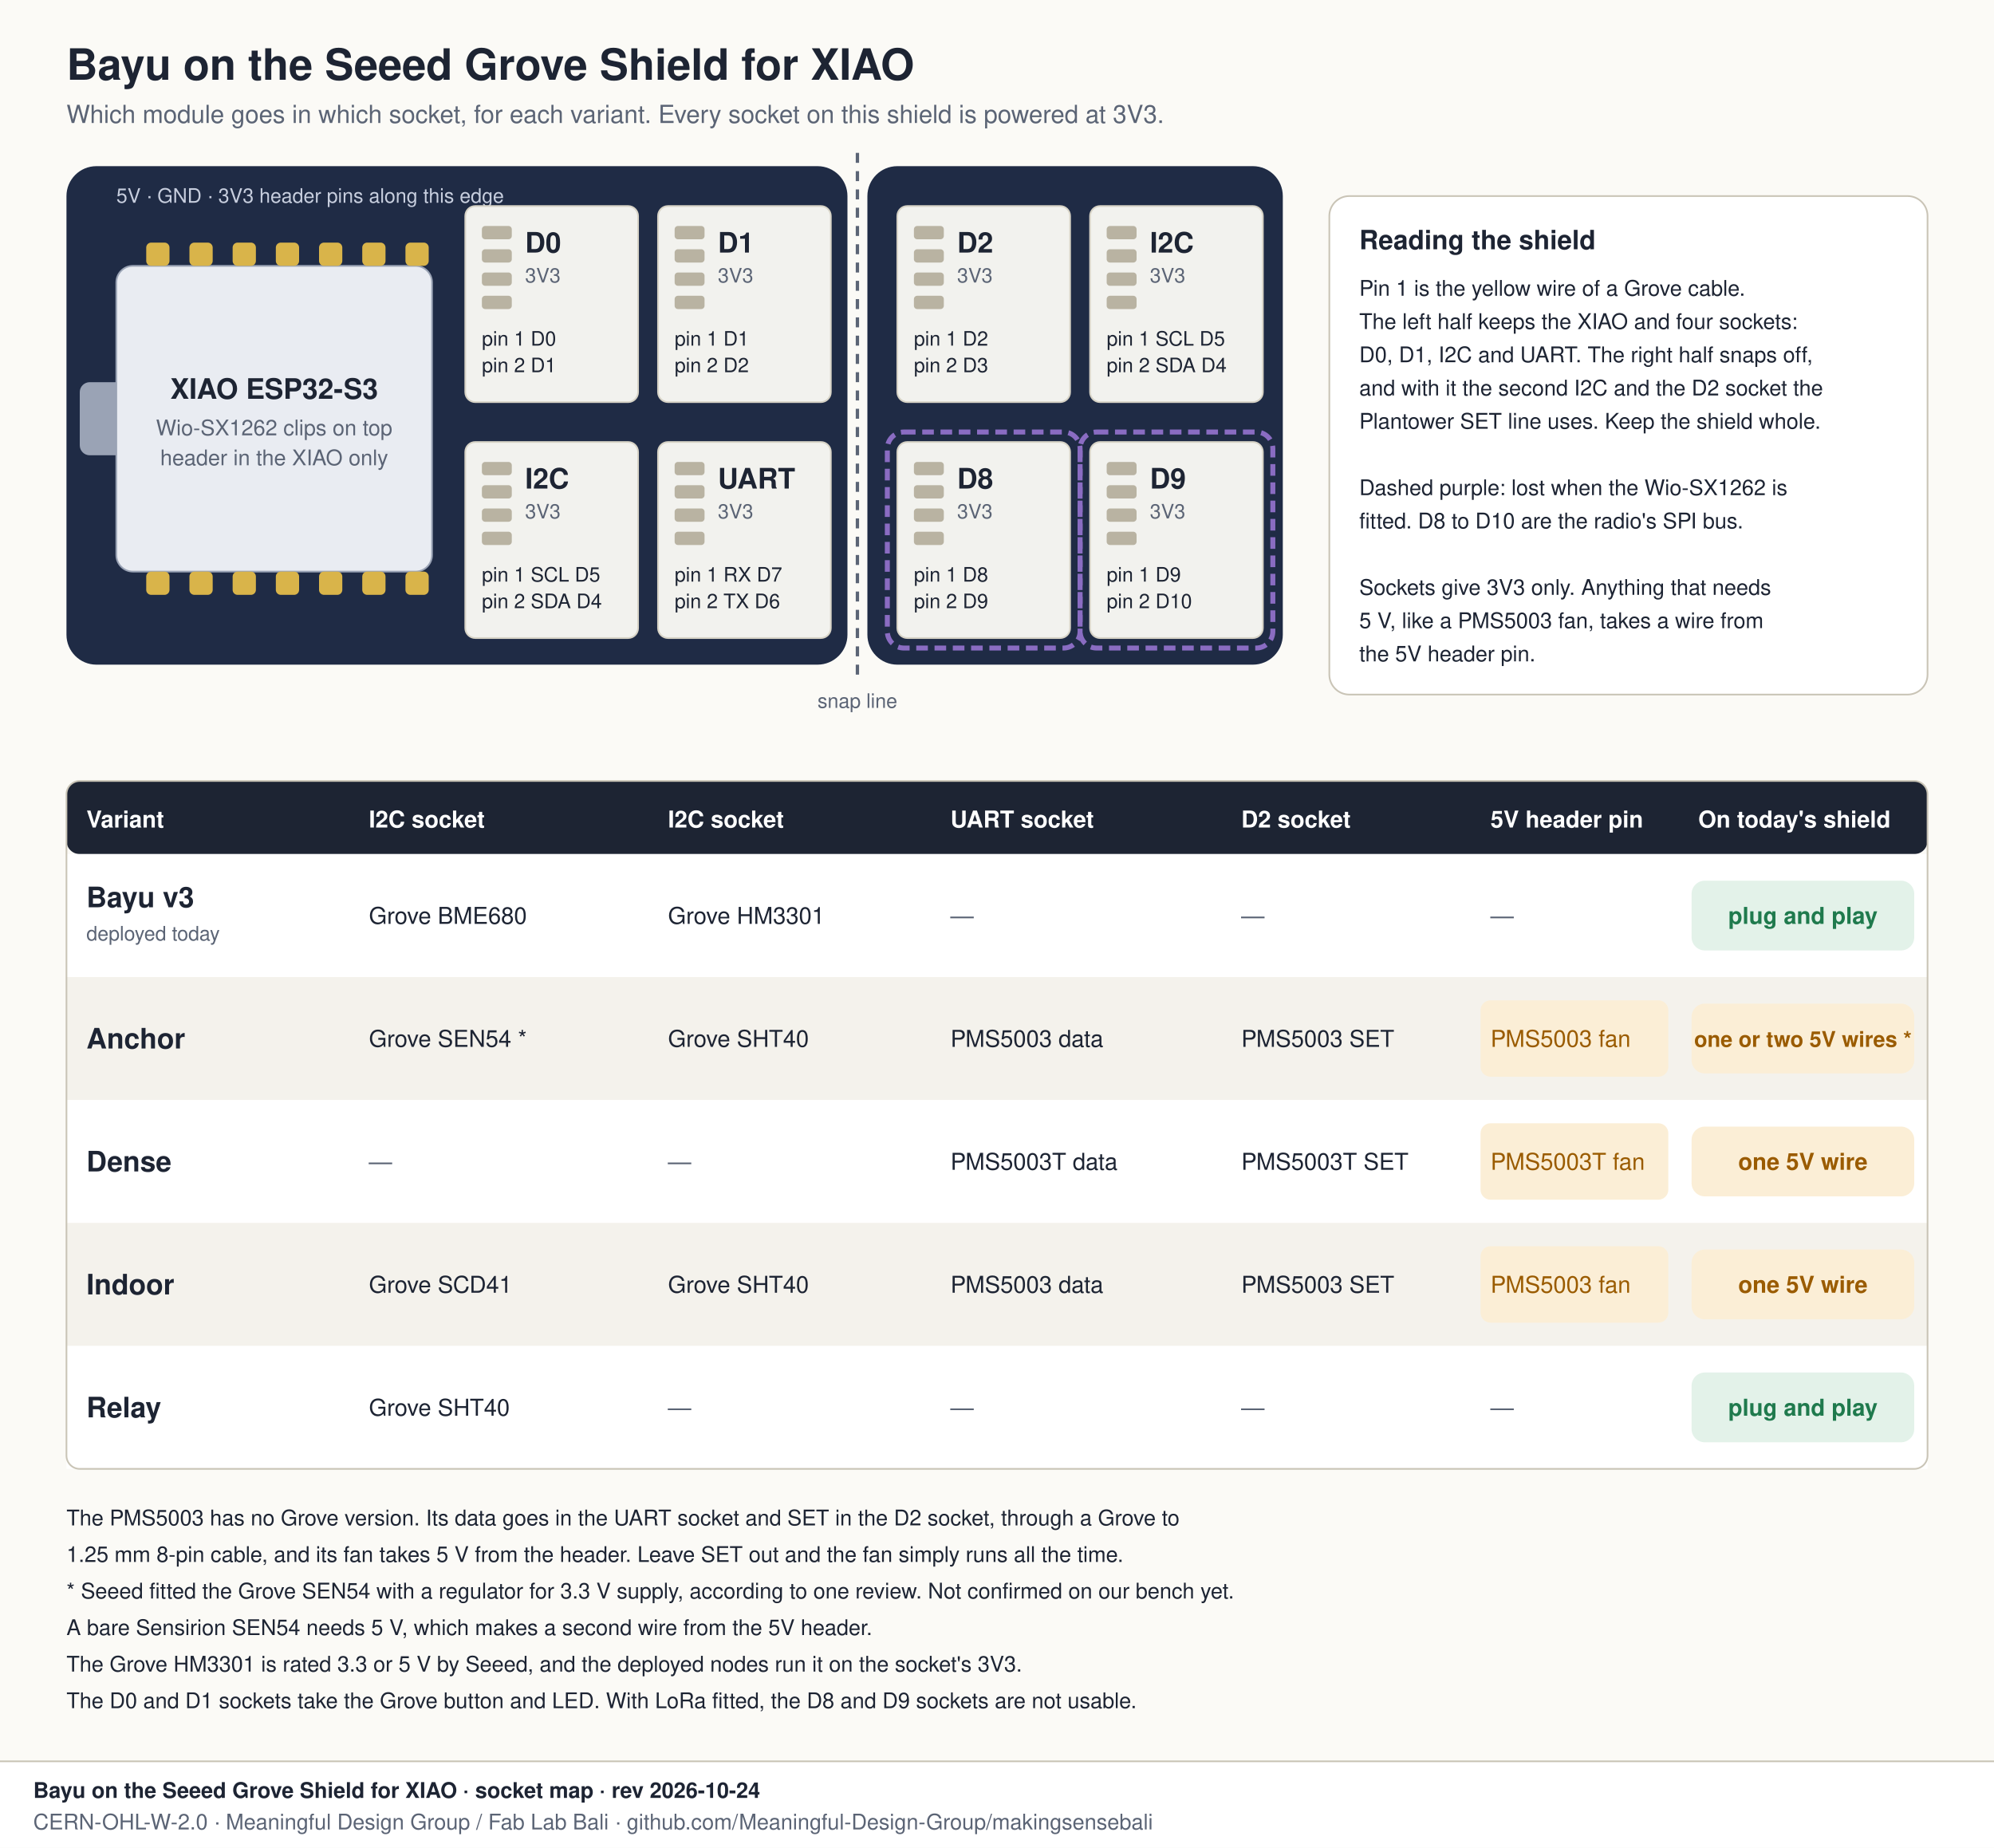
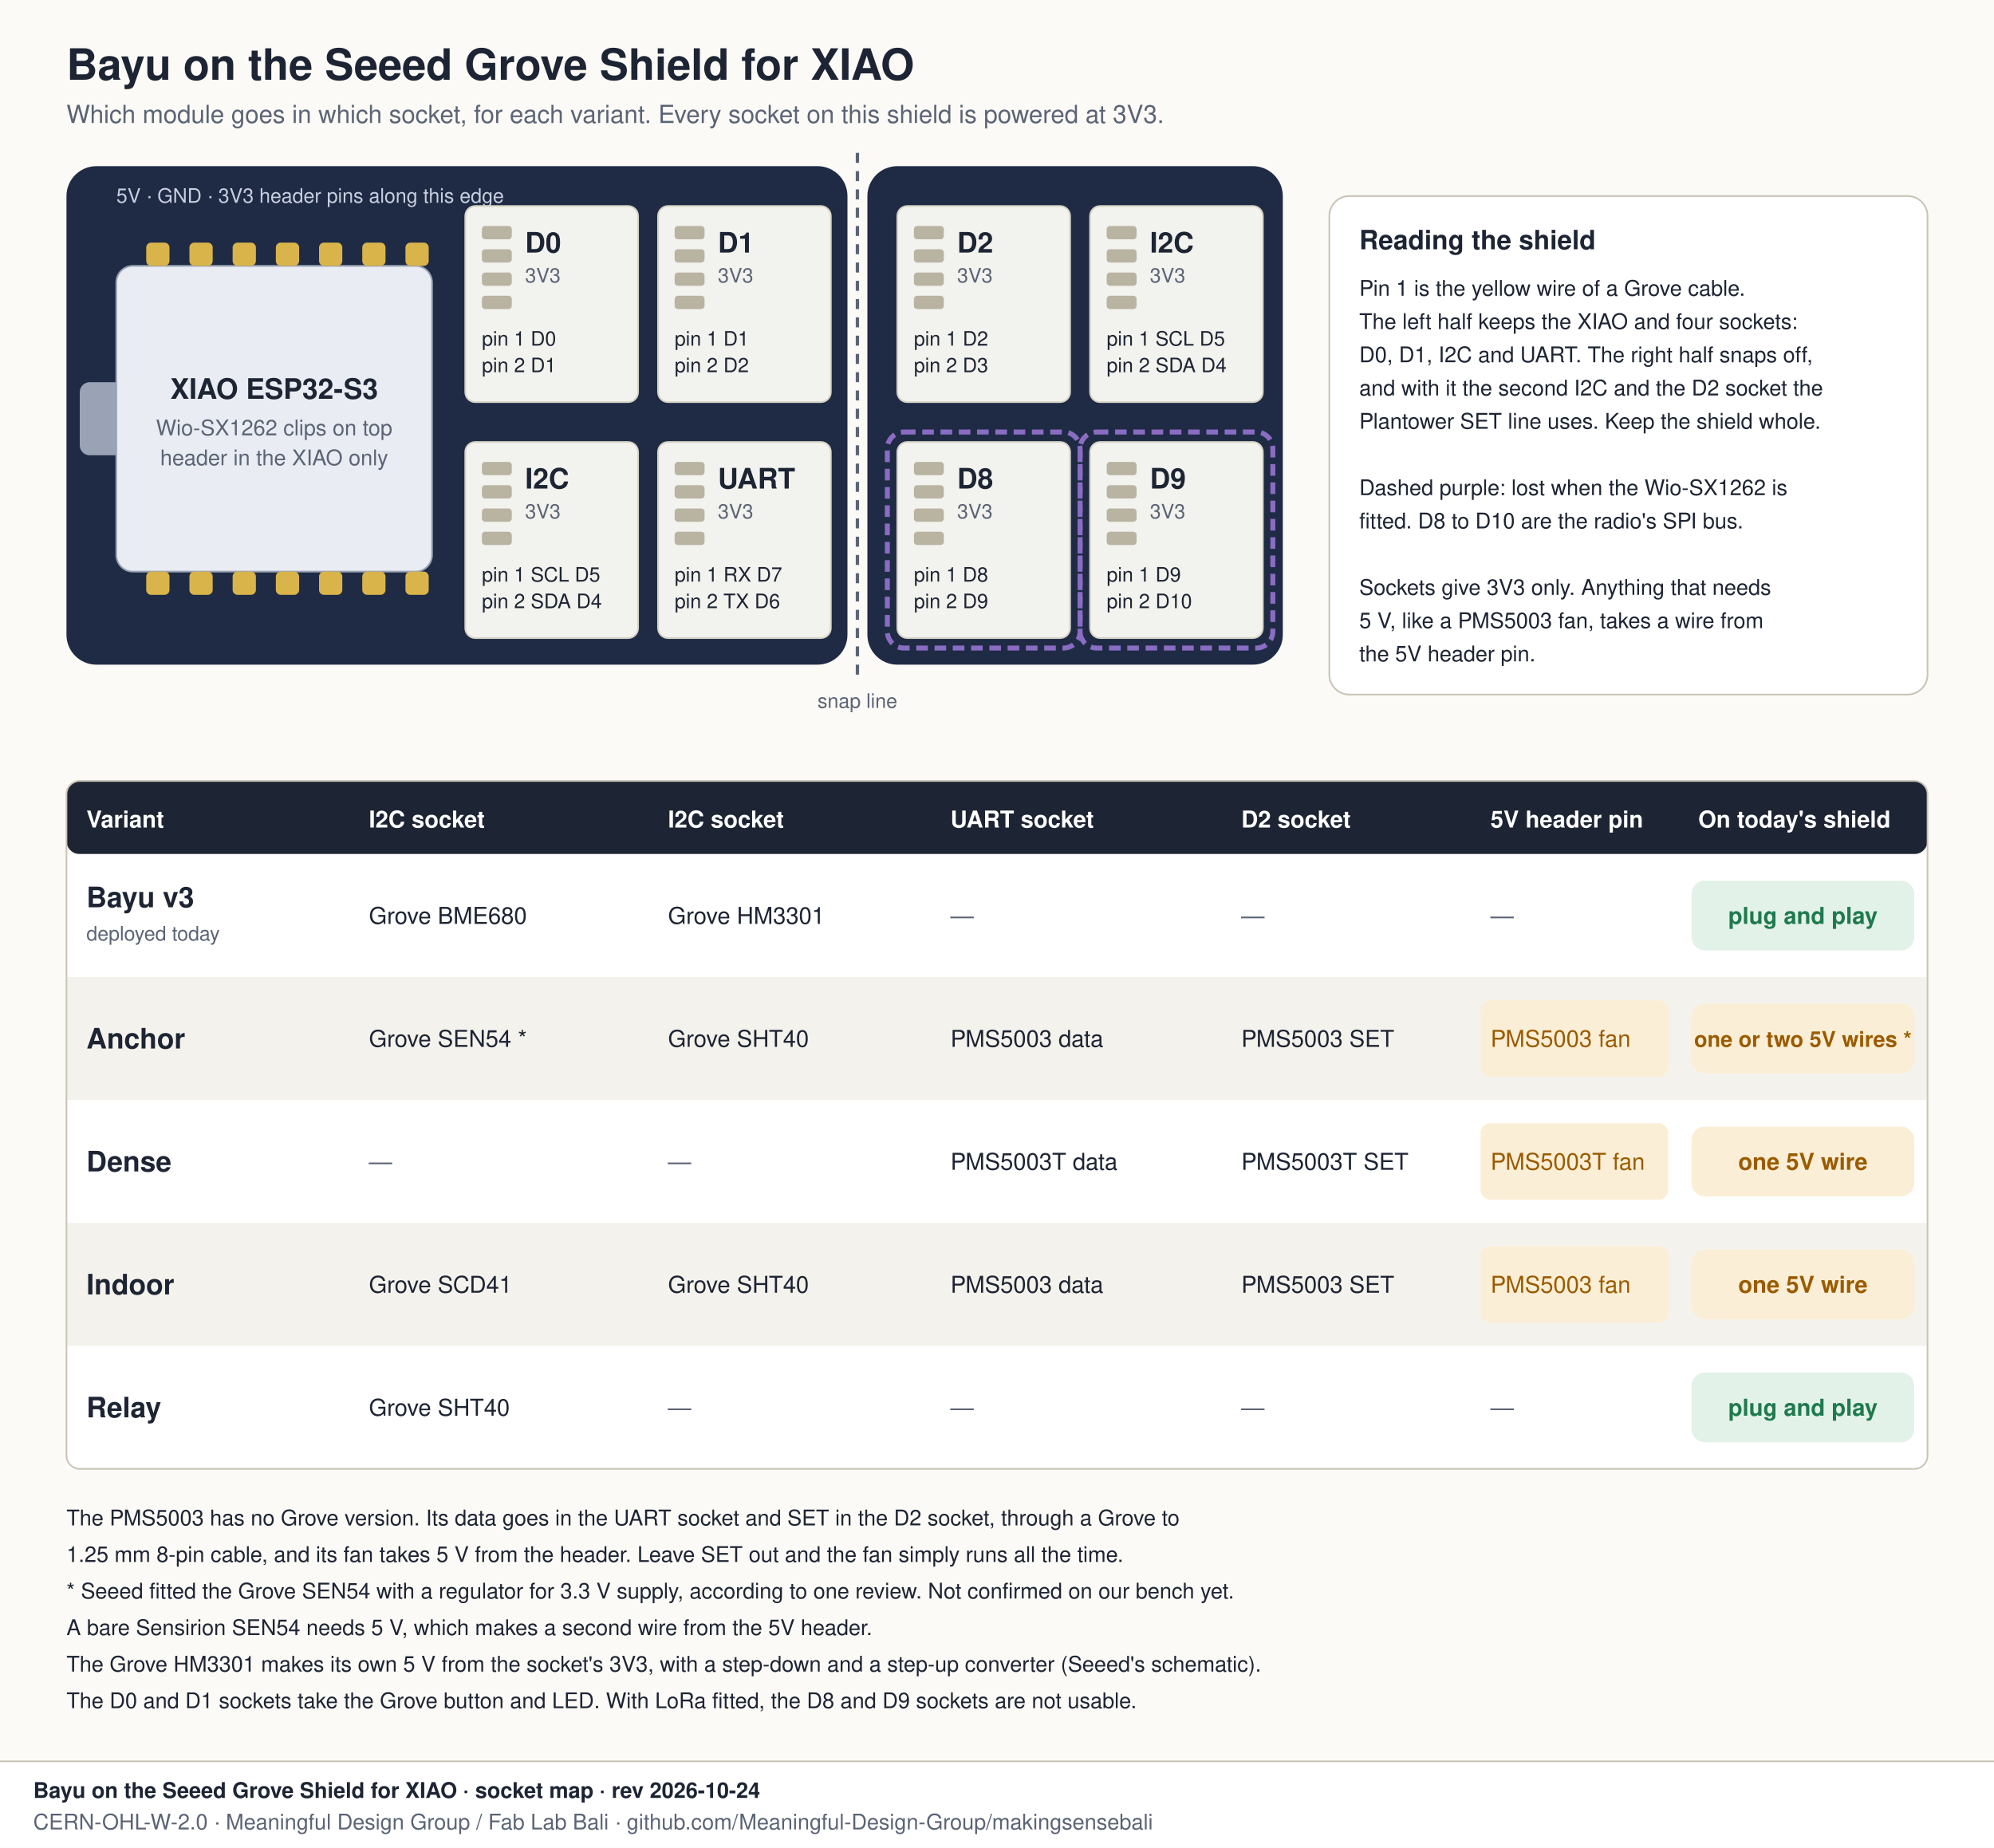
<svg xmlns="http://www.w3.org/2000/svg" width="1200" height="1112" viewBox="0 0 1200 1112" font-family="Helvetica, Arial, sans-serif">
  <rect width="1200" height="1112" fill="#fbfaf6" />
  <text x="40" y="48" font-size="26" fill="#1d2433" font-weight="bold" text-anchor="start">Bayu on the Seeed Grove Shield for XIAO</text>
  <text x="40" y="74" font-size="15" fill="#5b6475" font-weight="normal" text-anchor="start">Which module goes in which socket, for each variant. Every socket on this shield is powered at 3V3.</text>
  <rect x="40" y="100" width="470" height="300" rx="18" fill="#1f2b45" />
  <rect x="522" y="100" width="250" height="300" rx="18" fill="#1f2b45" />
  <line x1="516" y1="92" x2="516" y2="408" stroke="#5b6475" stroke-dasharray="6 5" stroke-width="2" />
  <text x="516" y="426" font-size="12" fill="#5b6475" font-weight="normal" text-anchor="middle">snap line</text>
  <rect x="48" y="230" width="34" height="44" rx="6" fill="#9aa3b5" />
  <rect x="70" y="160" width="190" height="184" rx="10" fill="#e9ecf2" stroke="#9aa3b5" />
  <rect x="88" y="146" width="14" height="14" rx="3" fill="#d9b44a" />
  <rect x="88" y="344" width="14" height="14" rx="3" fill="#d9b44a" />
  <rect x="114" y="146" width="14" height="14" rx="3" fill="#d9b44a" />
  <rect x="114" y="344" width="14" height="14" rx="3" fill="#d9b44a" />
  <rect x="140" y="146" width="14" height="14" rx="3" fill="#d9b44a" />
  <rect x="140" y="344" width="14" height="14" rx="3" fill="#d9b44a" />
  <rect x="166" y="146" width="14" height="14" rx="3" fill="#d9b44a" />
  <rect x="166" y="344" width="14" height="14" rx="3" fill="#d9b44a" />
  <rect x="192" y="146" width="14" height="14" rx="3" fill="#d9b44a" />
  <rect x="192" y="344" width="14" height="14" rx="3" fill="#d9b44a" />
  <rect x="218" y="146" width="14" height="14" rx="3" fill="#d9b44a" />
  <rect x="218" y="344" width="14" height="14" rx="3" fill="#d9b44a" />
  <rect x="244" y="146" width="14" height="14" rx="3" fill="#d9b44a" />
  <rect x="244" y="344" width="14" height="14" rx="3" fill="#d9b44a" />
  <text x="165" y="240" font-size="17" fill="#1d2433" font-weight="bold" text-anchor="middle">XIAO ESP32-S3</text>
  <text x="165" y="262" font-size="13" fill="#5b6475" font-weight="normal" text-anchor="middle">Wio-SX1262 clips on top</text>
  <text x="165" y="280" font-size="13" fill="#5b6475" font-weight="normal" text-anchor="middle">header in the XIAO only</text>
  <text x="70" y="122" font-size="12" fill="#c7cede" font-weight="normal" text-anchor="start">5V · GND · 3V3 header pins along this edge</text>
  <rect x="280" y="124" width="104" height="118" rx="6" fill="#f2f2ee" stroke="#d7d3c6" />
  <rect x="290" y="136" width="18" height="8" rx="2" fill="#b9b3a2" />
  <rect x="290" y="150" width="18" height="8" rx="2" fill="#b9b3a2" />
  <rect x="290" y="164" width="18" height="8" rx="2" fill="#b9b3a2" />
  <rect x="290" y="178" width="18" height="8" rx="2" fill="#b9b3a2" />
  <text x="316" y="152" font-size="17" fill="#1d2433" font-weight="bold" text-anchor="start">D0</text>
  <text x="316" y="170" font-size="12" fill="#5b6475" font-weight="normal" text-anchor="start">3V3</text>
  <text x="290" y="208" font-size="12" fill="#1d2433" font-weight="normal" text-anchor="start">pin 1  D0</text>
  <text x="290" y="224" font-size="12" fill="#1d2433" font-weight="normal" text-anchor="start">pin 2  D1</text>
  <rect x="396" y="124" width="104" height="118" rx="6" fill="#f2f2ee" stroke="#d7d3c6" />
  <rect x="406" y="136" width="18" height="8" rx="2" fill="#b9b3a2" />
  <rect x="406" y="150" width="18" height="8" rx="2" fill="#b9b3a2" />
  <rect x="406" y="164" width="18" height="8" rx="2" fill="#b9b3a2" />
  <rect x="406" y="178" width="18" height="8" rx="2" fill="#b9b3a2" />
  <text x="432" y="152" font-size="17" fill="#1d2433" font-weight="bold" text-anchor="start">D1</text>
  <text x="432" y="170" font-size="12" fill="#5b6475" font-weight="normal" text-anchor="start">3V3</text>
  <text x="406" y="208" font-size="12" fill="#1d2433" font-weight="normal" text-anchor="start">pin 1  D1</text>
  <text x="406" y="224" font-size="12" fill="#1d2433" font-weight="normal" text-anchor="start">pin 2  D2</text>
  <rect x="280" y="266" width="104" height="118" rx="6" fill="#f2f2ee" stroke="#d7d3c6" />
  <rect x="290" y="278" width="18" height="8" rx="2" fill="#b9b3a2" />
  <rect x="290" y="292" width="18" height="8" rx="2" fill="#b9b3a2" />
  <rect x="290" y="306" width="18" height="8" rx="2" fill="#b9b3a2" />
  <rect x="290" y="320" width="18" height="8" rx="2" fill="#b9b3a2" />
  <text x="316" y="294" font-size="17" fill="#1d2433" font-weight="bold" text-anchor="start">I2C</text>
  <text x="316" y="312" font-size="12" fill="#5b6475" font-weight="normal" text-anchor="start">3V3</text>
  <text x="290" y="350" font-size="12" fill="#1d2433" font-weight="normal" text-anchor="start">pin 1  SCL D5</text>
  <text x="290" y="366" font-size="12" fill="#1d2433" font-weight="normal" text-anchor="start">pin 2  SDA D4</text>
  <rect x="396" y="266" width="104" height="118" rx="6" fill="#f2f2ee" stroke="#d7d3c6" />
  <rect x="406" y="278" width="18" height="8" rx="2" fill="#b9b3a2" />
  <rect x="406" y="292" width="18" height="8" rx="2" fill="#b9b3a2" />
  <rect x="406" y="306" width="18" height="8" rx="2" fill="#b9b3a2" />
  <rect x="406" y="320" width="18" height="8" rx="2" fill="#b9b3a2" />
  <text x="432" y="294" font-size="17" fill="#1d2433" font-weight="bold" text-anchor="start">UART</text>
  <text x="432" y="312" font-size="12" fill="#5b6475" font-weight="normal" text-anchor="start">3V3</text>
  <text x="406" y="350" font-size="12" fill="#1d2433" font-weight="normal" text-anchor="start">pin 1  RX D7</text>
  <text x="406" y="366" font-size="12" fill="#1d2433" font-weight="normal" text-anchor="start">pin 2  TX D6</text>
  <rect x="540" y="124" width="104" height="118" rx="6" fill="#f2f2ee" stroke="#d7d3c6" />
  <rect x="550" y="136" width="18" height="8" rx="2" fill="#b9b3a2" />
  <rect x="550" y="150" width="18" height="8" rx="2" fill="#b9b3a2" />
  <rect x="550" y="164" width="18" height="8" rx="2" fill="#b9b3a2" />
  <rect x="550" y="178" width="18" height="8" rx="2" fill="#b9b3a2" />
  <text x="576" y="152" font-size="17" fill="#1d2433" font-weight="bold" text-anchor="start">D2</text>
  <text x="576" y="170" font-size="12" fill="#5b6475" font-weight="normal" text-anchor="start">3V3</text>
  <text x="550" y="208" font-size="12" fill="#1d2433" font-weight="normal" text-anchor="start">pin 1  D2</text>
  <text x="550" y="224" font-size="12" fill="#1d2433" font-weight="normal" text-anchor="start">pin 2  D3</text>
  <rect x="656" y="124" width="104" height="118" rx="6" fill="#f2f2ee" stroke="#d7d3c6" />
  <rect x="666" y="136" width="18" height="8" rx="2" fill="#b9b3a2" />
  <rect x="666" y="150" width="18" height="8" rx="2" fill="#b9b3a2" />
  <rect x="666" y="164" width="18" height="8" rx="2" fill="#b9b3a2" />
  <rect x="666" y="178" width="18" height="8" rx="2" fill="#b9b3a2" />
  <text x="692" y="152" font-size="17" fill="#1d2433" font-weight="bold" text-anchor="start">I2C</text>
  <text x="692" y="170" font-size="12" fill="#5b6475" font-weight="normal" text-anchor="start">3V3</text>
  <text x="666" y="208" font-size="12" fill="#1d2433" font-weight="normal" text-anchor="start">pin 1  SCL D5</text>
  <text x="666" y="224" font-size="12" fill="#1d2433" font-weight="normal" text-anchor="start">pin 2  SDA D4</text>
  <rect x="534" y="260" width="116" height="130" rx="10" fill="none" stroke="#8a6cc2" stroke-width="3" stroke-dasharray="7 4" />
  <rect x="540" y="266" width="104" height="118" rx="6" fill="#f2f2ee" stroke="#d7d3c6" />
  <rect x="550" y="278" width="18" height="8" rx="2" fill="#b9b3a2" />
  <rect x="550" y="292" width="18" height="8" rx="2" fill="#b9b3a2" />
  <rect x="550" y="306" width="18" height="8" rx="2" fill="#b9b3a2" />
  <rect x="550" y="320" width="18" height="8" rx="2" fill="#b9b3a2" />
  <text x="576" y="294" font-size="17" fill="#1d2433" font-weight="bold" text-anchor="start">D8</text>
  <text x="576" y="312" font-size="12" fill="#5b6475" font-weight="normal" text-anchor="start">3V3</text>
  <text x="550" y="350" font-size="12" fill="#1d2433" font-weight="normal" text-anchor="start">pin 1  D8</text>
  <text x="550" y="366" font-size="12" fill="#1d2433" font-weight="normal" text-anchor="start">pin 2  D9</text>
  <rect x="650" y="260" width="116" height="130" rx="10" fill="none" stroke="#8a6cc2" stroke-width="3" stroke-dasharray="7 4" />
  <rect x="656" y="266" width="104" height="118" rx="6" fill="#f2f2ee" stroke="#d7d3c6" />
  <rect x="666" y="278" width="18" height="8" rx="2" fill="#b9b3a2" />
  <rect x="666" y="292" width="18" height="8" rx="2" fill="#b9b3a2" />
  <rect x="666" y="306" width="18" height="8" rx="2" fill="#b9b3a2" />
  <rect x="666" y="320" width="18" height="8" rx="2" fill="#b9b3a2" />
  <text x="692" y="294" font-size="17" fill="#1d2433" font-weight="bold" text-anchor="start">D9</text>
  <text x="692" y="312" font-size="12" fill="#5b6475" font-weight="normal" text-anchor="start">3V3</text>
  <text x="666" y="350" font-size="12" fill="#1d2433" font-weight="normal" text-anchor="start">pin 1  D9</text>
  <text x="666" y="366" font-size="12" fill="#1d2433" font-weight="normal" text-anchor="start">pin 2  D10</text>
  <rect x="800" y="118" width="360" height="300" rx="12" fill="#ffffff" stroke="#c9c4b6" />
  <text x="818" y="150" font-size="16" fill="#1d2433" font-weight="bold" text-anchor="start">Reading the shield</text>
  <text x="818" y="178" font-size="13" fill="#1d2433" font-weight="normal" text-anchor="start">Pin 1 is the yellow wire of a Grove cable.</text>
  <text x="818" y="198" font-size="13" fill="#1d2433" font-weight="normal" text-anchor="start">The left half keeps the XIAO and four sockets:</text>
  <text x="818" y="218" font-size="13" fill="#1d2433" font-weight="normal" text-anchor="start">D0, D1, I2C and UART. The right half snaps off,</text>
  <text x="818" y="238" font-size="13" fill="#1d2433" font-weight="normal" text-anchor="start">and with it the second I2C and the D2 socket the</text>
  <text x="818" y="258" font-size="13" fill="#1d2433" font-weight="normal" text-anchor="start">Plantower SET line uses. Keep the shield whole.</text>
  <text x="818" y="278" font-size="13" fill="#1d2433" font-weight="normal" text-anchor="start" />
  <text x="818" y="298" font-size="13" fill="#1d2433" font-weight="normal" text-anchor="start">Dashed purple: lost when the Wio-SX1262 is</text>
  <text x="818" y="318" font-size="13" fill="#1d2433" font-weight="normal" text-anchor="start">fitted. D8 to D10 are the radio's SPI bus.</text>
  <text x="818" y="338" font-size="13" fill="#1d2433" font-weight="normal" text-anchor="start" />
  <text x="818" y="358" font-size="13" fill="#1d2433" font-weight="normal" text-anchor="start">Sockets give 3V3 only. Anything that needs</text>
  <text x="818" y="378" font-size="13" fill="#1d2433" font-weight="normal" text-anchor="start">5 V, like a PMS5003 fan, takes a wire from</text>
  <text x="818" y="398" font-size="13" fill="#1d2433" font-weight="normal" text-anchor="start">the 5V header pin.</text>
  <rect x="40" y="470" width="1120" height="44" rx="8" fill="#1d2433" />
  <text x="52" y="498" font-size="14" fill="#ffffff" font-weight="bold" text-anchor="start">Variant</text>
  <text x="222" y="498" font-size="14" fill="#ffffff" font-weight="bold" text-anchor="start">I2C socket</text>
  <text x="402" y="498" font-size="14" fill="#ffffff" font-weight="bold" text-anchor="start">I2C socket</text>
  <text x="572" y="498" font-size="14" fill="#ffffff" font-weight="bold" text-anchor="start">UART socket</text>
  <text x="747" y="498" font-size="14" fill="#ffffff" font-weight="bold" text-anchor="start">D2 socket</text>
  <text x="897" y="498" font-size="14" fill="#ffffff" font-weight="bold" text-anchor="start">5V header pin</text>
  <text x="1022" y="498" font-size="14" fill="#ffffff" font-weight="bold" text-anchor="start">On today's shield</text>
  <rect x="40" y="514" width="1120" height="74" fill="#ffffff" />
  <text x="52" y="546" font-size="17" fill="#1d2433" font-weight="bold" text-anchor="start">Bayu v3</text>
  <text x="52" y="566" font-size="12" fill="#5b6475" font-weight="normal" text-anchor="start">deployed today</text>
  <text x="222" y="556" font-size="14" fill="#1d2433" font-weight="normal" text-anchor="start">Grove BME680</text>
  <text x="402" y="556" font-size="14" fill="#1d2433" font-weight="normal" text-anchor="start">Grove HM3301</text>
  <text x="572" y="556" font-size="14" fill="#5b6475" font-weight="normal" text-anchor="start">—</text>
  <text x="747" y="556" font-size="14" fill="#5b6475" font-weight="normal" text-anchor="start">—</text>
  <text x="897" y="556" font-size="14" fill="#5b6475" font-weight="normal" text-anchor="start">—</text>
  <rect x="1018" y="530" width="134" height="42" rx="8" fill="#e3f2e9" />
  <text x="1085.0" y="556" font-size="14" fill="#1f7a4d" font-weight="bold" text-anchor="middle">plug and play</text>
  <rect x="40" y="588" width="1120" height="74" fill="#f4f2ec" />
  <text x="52" y="631" font-size="17" fill="#1d2433" font-weight="bold" text-anchor="start">Anchor</text>
  <text x="222" y="630" font-size="14" fill="#1d2433" font-weight="normal" text-anchor="start">Grove SEN54 *</text>
  <text x="402" y="630" font-size="14" fill="#1d2433" font-weight="normal" text-anchor="start">Grove SHT40</text>
  <text x="572" y="630" font-size="14" fill="#1d2433" font-weight="normal" text-anchor="start">PMS5003 data</text>
  <text x="747" y="630" font-size="14" fill="#1d2433" font-weight="normal" text-anchor="start">PMS5003 SET</text>
  <rect x="891" y="602" width="113" height="46" rx="6" fill="#fbeed6" />
  <text x="897" y="630" font-size="14" fill="#9a5b00" font-weight="normal" text-anchor="start">PMS5003 fan</text>
  <rect x="1018" y="604" width="134" height="42" rx="8" fill="#fbeed6" />
  <text x="1085.0" y="630" font-size="13" fill="#9a5b00" font-weight="bold" text-anchor="middle">one or two 5V wires *</text>
  <rect x="40" y="662" width="1120" height="74" fill="#ffffff" />
  <text x="52" y="705" font-size="17" fill="#1d2433" font-weight="bold" text-anchor="start">Dense</text>
  <text x="222" y="704" font-size="14" fill="#5b6475" font-weight="normal" text-anchor="start">—</text>
  <text x="402" y="704" font-size="14" fill="#5b6475" font-weight="normal" text-anchor="start">—</text>
  <text x="572" y="704" font-size="14" fill="#1d2433" font-weight="normal" text-anchor="start">PMS5003T data</text>
  <text x="747" y="704" font-size="14" fill="#1d2433" font-weight="normal" text-anchor="start">PMS5003T SET</text>
  <rect x="891" y="676" width="113" height="46" rx="6" fill="#fbeed6" />
  <text x="897" y="704" font-size="14" fill="#9a5b00" font-weight="normal" text-anchor="start">PMS5003T fan</text>
  <rect x="1018" y="678" width="134" height="42" rx="8" fill="#fbeed6" />
  <text x="1085.0" y="704" font-size="14" fill="#9a5b00" font-weight="bold" text-anchor="middle">one 5V wire</text>
  <rect x="40" y="736" width="1120" height="74" fill="#f4f2ec" />
  <text x="52" y="779" font-size="17" fill="#1d2433" font-weight="bold" text-anchor="start">Indoor</text>
  <text x="222" y="778" font-size="14" fill="#1d2433" font-weight="normal" text-anchor="start">Grove SCD41</text>
  <text x="402" y="778" font-size="14" fill="#1d2433" font-weight="normal" text-anchor="start">Grove SHT40</text>
  <text x="572" y="778" font-size="14" fill="#1d2433" font-weight="normal" text-anchor="start">PMS5003 data</text>
  <text x="747" y="778" font-size="14" fill="#1d2433" font-weight="normal" text-anchor="start">PMS5003 SET</text>
  <rect x="891" y="750" width="113" height="46" rx="6" fill="#fbeed6" />
  <text x="897" y="778" font-size="14" fill="#9a5b00" font-weight="normal" text-anchor="start">PMS5003 fan</text>
  <rect x="1018" y="752" width="134" height="42" rx="8" fill="#fbeed6" />
  <text x="1085.0" y="778" font-size="14" fill="#9a5b00" font-weight="bold" text-anchor="middle">one 5V wire</text>
  <rect x="40" y="810" width="1120" height="74" fill="#ffffff" />
  <text x="52" y="853" font-size="17" fill="#1d2433" font-weight="bold" text-anchor="start">Relay</text>
  <text x="222" y="852" font-size="14" fill="#1d2433" font-weight="normal" text-anchor="start">Grove SHT40</text>
  <text x="402" y="852" font-size="14" fill="#5b6475" font-weight="normal" text-anchor="start">—</text>
  <text x="572" y="852" font-size="14" fill="#5b6475" font-weight="normal" text-anchor="start">—</text>
  <text x="747" y="852" font-size="14" fill="#5b6475" font-weight="normal" text-anchor="start">—</text>
  <text x="897" y="852" font-size="14" fill="#5b6475" font-weight="normal" text-anchor="start">—</text>
  <rect x="1018" y="826" width="134" height="42" rx="8" fill="#e3f2e9" />
  <text x="1085.0" y="852" font-size="14" fill="#1f7a4d" font-weight="bold" text-anchor="middle">plug and play</text>
  <rect x="40" y="470" width="1120" height="414" rx="8" fill="none" stroke="#c9c4b6" />
  <text x="40" y="918" font-size="13" fill="#1d2433" font-weight="normal" text-anchor="start">The PMS5003 has no Grove version. Its data goes in the UART socket and SET in the D2 socket, through a Grove to</text>
  <text x="40" y="940" font-size="13" fill="#1d2433" font-weight="normal" text-anchor="start">1.25 mm 8-pin cable, and its fan takes 5 V from the header. Leave SET out and the fan simply runs all the time.</text>
  <text x="40" y="962" font-size="13" fill="#1d2433" font-weight="normal" text-anchor="start">* Seeed fitted the Grove SEN54 with a regulator for 3.3 V supply, according to one review. Not confirmed on our bench yet.</text>
  <text x="40" y="984" font-size="13" fill="#1d2433" font-weight="normal" text-anchor="start">  A bare Sensirion SEN54 needs 5 V, which makes a second wire from the 5V header.</text>
-   <text x="40" y="1006" font-size="13" fill="#1d2433" font-weight="normal" text-anchor="start">The Grove HM3301 is rated 3.3 or 5 V by Seeed, and the deployed nodes run it on the socket's 3V3.</text>
+   <text x="40" y="1006" font-size="13" fill="#1d2433" font-weight="normal" text-anchor="start">The Grove HM3301 makes its own 5 V from the socket's 3V3, with a step-down and a step-up converter (Seeed's schematic).</text>
  <text x="40" y="1028" font-size="13" fill="#1d2433" font-weight="normal" text-anchor="start">The D0 and D1 sockets take the Grove button and LED. With LoRa fitted, the D8 and D9 sockets are not usable.</text>
  <g font-family="Helvetica, Arial, sans-serif" font-size="13">
    <rect x="0" y="1060" width="1200" height="52" fill="#ffffff" />
    <line x1="0" y1="1060" x2="1200" y2="1060" stroke="#c9c4b6" />
    <text x="20" y="1082" fill="#1d2433" font-weight="bold">Bayu on the Seeed Grove Shield for XIAO · socket map · rev 2026-10-24</text>
    <text x="20" y="1101" fill="#5b6475">CERN-OHL-W-2.0 · Meaningful Design Group / Fab Lab Bali · github.com/Meaningful-Design-Group/makingsensebali</text>
  </g>
</svg>
